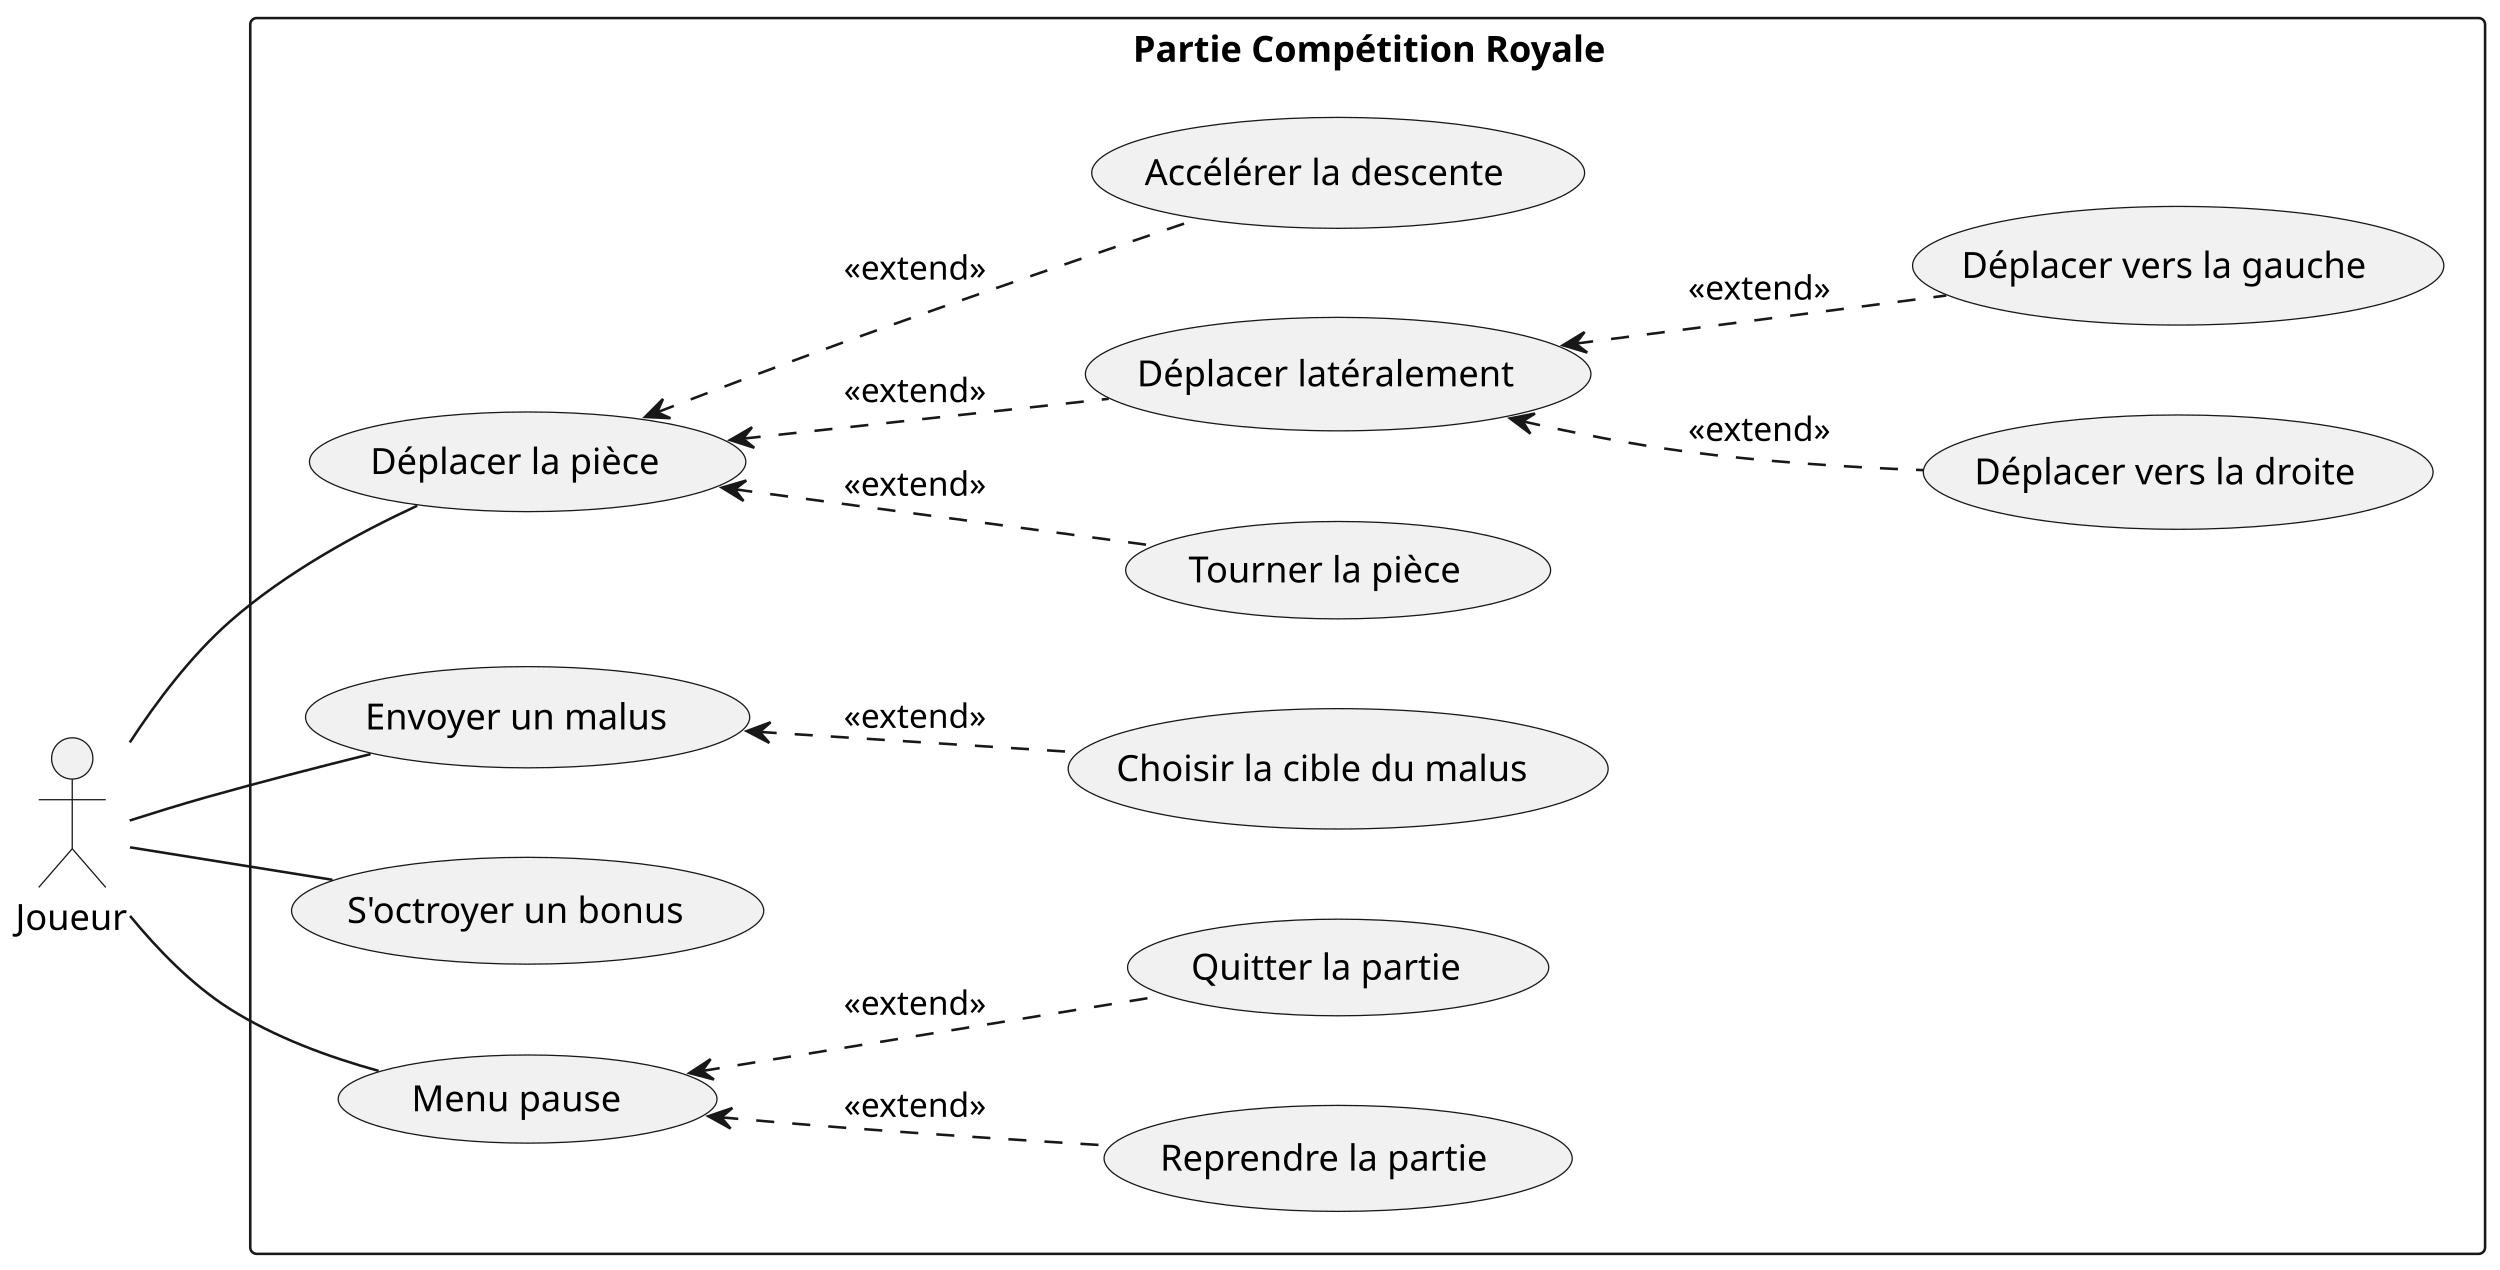
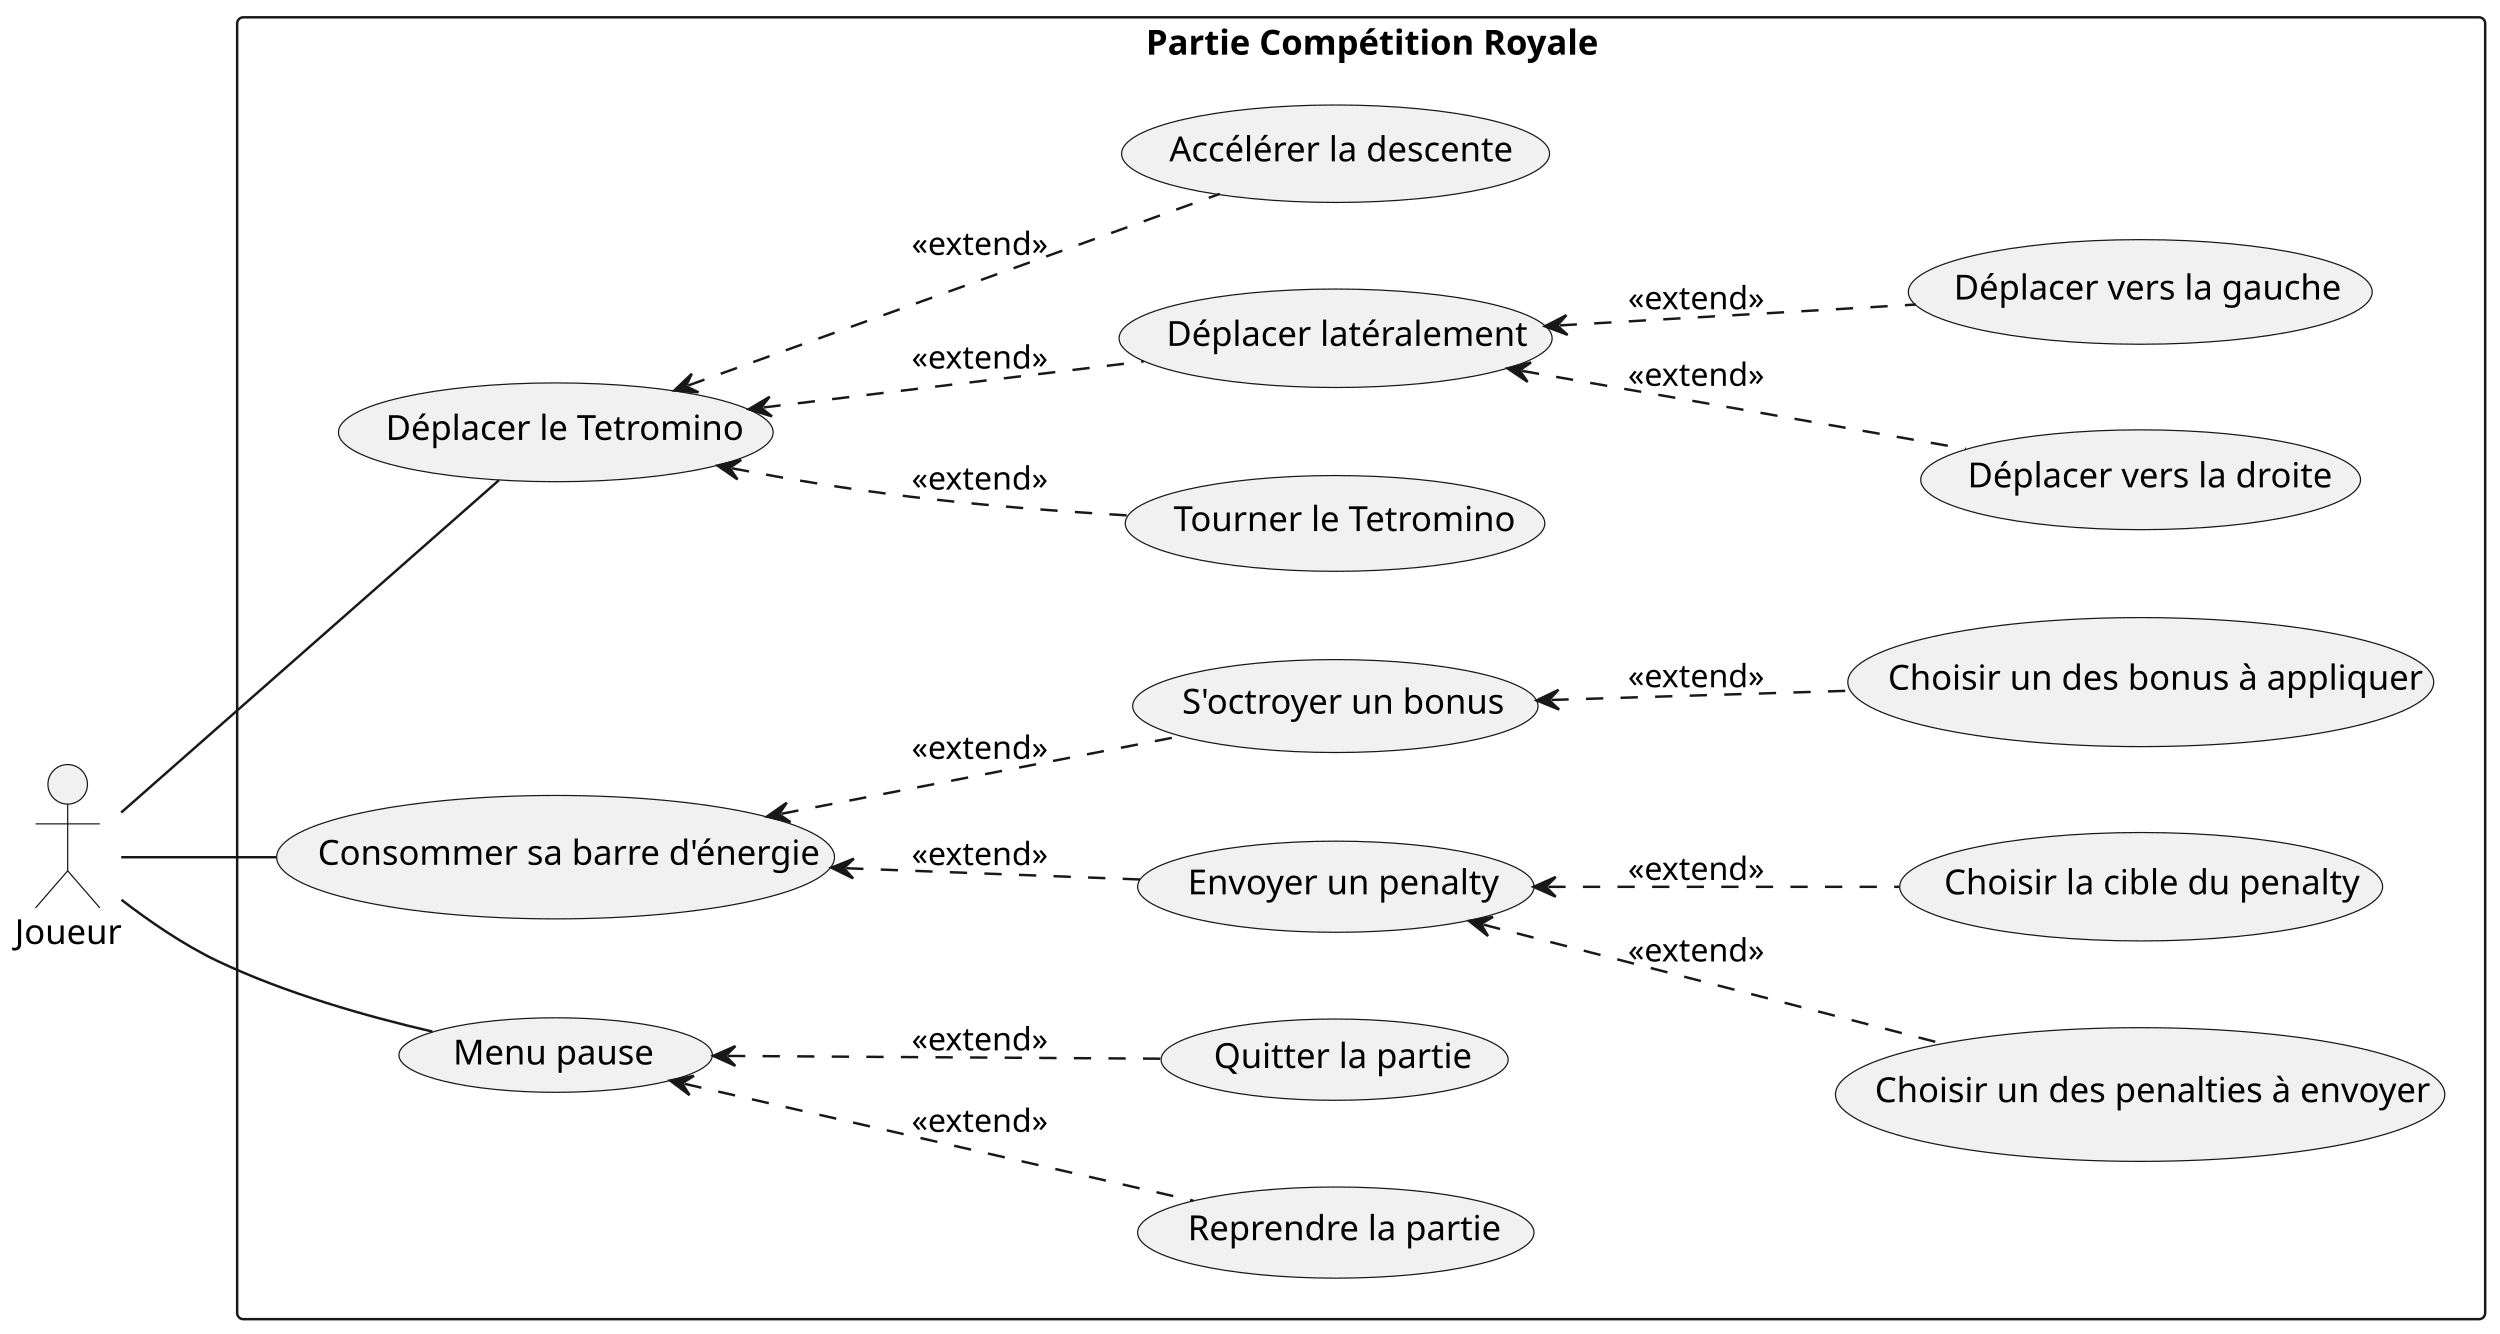
- <svg xmlns="http://www.w3.org/2000/svg" contentStyleType="text/css" height="492px" preserveAspectRatio="none" style="width:969px;height:492px;background:#FFFFFF;" version="1.1" viewBox="0 0 969 492" width="969px" zoomAndPan="magnify">
+ <svg xmlns="http://www.w3.org/2000/svg" contentStyleType="text/css" height="540px" preserveAspectRatio="none" style="width:1012px;height:540px;background:#FFFFFF;" version="1.1" viewBox="0 0 1012 540" width="1012px" zoomAndPan="magnify">
  <defs />
  <g>
    <g id="cluster_game">
-       <rect fill="none" height="479" rx="2.5" ry="2.5" style="stroke:#181818;stroke-width:1.0;" width="866.22" x="97" y="7" />
-       <text fill="#000000" font-family="sans-serif" font-size="14" font-weight="bold" lengthAdjust="spacing" textLength="182" x="439.11" y="23.966">Partie Compétition Royale</text>
+       <rect fill="none" height="527" rx="2.5" ry="2.5" style="stroke:#181818;stroke-width:1;" width="910" x="96" y="7" />
+       <text fill="#000000" font-family="sans-serif" font-size="14" font-weight="bold" lengthAdjust="spacing" textLength="174.255" x="463.873" y="22.132">Partie Compétition Royale</text>
    </g>
    <g id="elem_move_piece">
-       <ellipse cx="204.514" cy="178.997" fill="#F1F1F1" rx="84.584" ry="19.317" style="stroke:#181818;stroke-width:0.5;" />
-       <text fill="#000000" font-family="sans-serif" font-size="14" lengthAdjust="spacing" textLength="116" x="143.514" y="183.73">Déplacer la pièce</text>
+       <ellipse cx="224.995" cy="174.999" fill="#F1F1F1" rx="87.995" ry="19.999" style="stroke:#181818;stroke-width:0.5;" />
+       <text fill="#000000" font-family="sans-serif" font-size="14" lengthAdjust="spacing" textLength="137.724" x="156.133" y="178.081">Déplacer le Tetromino</text>
    </g>
    <g id="elem_rotate_piece">
-       <ellipse cx="518.666" cy="221.003" fill="#F1F1F1" rx="82.366" ry="18.873" style="stroke:#181818;stroke-width:0.5;" />
-       <text fill="#000000" font-family="sans-serif" font-size="14" lengthAdjust="spacing" textLength="110" x="460.666" y="225.736">Tourner la pièce</text>
+       <ellipse cx="540.426" cy="211.885" fill="#F1F1F1" rx="84.926" ry="19.385" style="stroke:#181818;stroke-width:0.5;" />
+       <text fill="#000000" font-family="sans-serif" font-size="14" lengthAdjust="spacing" textLength="130.717" x="475.067" y="214.968">Tourner le Tetromino</text>
+     </g>
+     <g id="elem_use_energy">
+       <ellipse cx="224.905" cy="346.981" fill="#F1F1F1" rx="112.905" ry="24.981" style="stroke:#181818;stroke-width:0.5;" />
+       <text fill="#000000" font-family="sans-serif" font-size="14" lengthAdjust="spacing" textLength="192.541" x="128.634" y="350.063">Consommer sa barre d'énergie</text>
    </g>
    <g id="elem_throw_penalty">
-       <ellipse cx="204.51" cy="277.998" fill="#F1F1F1" rx="86.09" ry="19.618" style="stroke:#181818;stroke-width:0.5;" />
-       <text fill="#000000" font-family="sans-serif" font-size="14" lengthAdjust="spacing" textLength="120" x="141.51" y="282.731">Envoyer un malus</text>
+       <ellipse cx="540.741" cy="358.948" fill="#F1F1F1" rx="80.241" ry="18.448" style="stroke:#181818;stroke-width:0.5;" />
+       <text fill="#000000" font-family="sans-serif" font-size="14" lengthAdjust="spacing" textLength="119.855" x="480.814" y="362.031">Envoyer un penalty</text>
+     </g>
+     <g id="elem_choose_penalty">
+       <ellipse cx="866.326" cy="443.065" fill="#F1F1F1" rx="123.326" ry="27.065" style="stroke:#181818;stroke-width:0.5;" />
+       <text fill="#000000" font-family="sans-serif" font-size="14" lengthAdjust="spacing" textLength="214.792" x="758.93" y="446.148">Choisir un des penalties à envoyer</text>
+     </g>
+     <g id="elem_choose_target">
+       <ellipse cx="866.739" cy="358.948" fill="#F1F1F1" rx="97.739" ry="21.948" style="stroke:#181818;stroke-width:0.5;" />
+       <text fill="#000000" font-family="sans-serif" font-size="14" lengthAdjust="spacing" textLength="159.53" x="786.974" y="362.03">Choisir la cible du penalty</text>
    </g>
    <g id="elem_get_bonus">
-       <ellipse cx="204.515" cy="353.003" fill="#F1F1F1" rx="91.515" ry="20.703" style="stroke:#181818;stroke-width:0.5;" />
-       <text fill="#000000" font-family="sans-serif" font-size="14" lengthAdjust="spacing" textLength="134" x="134.515" y="357.736">S'octroyer un bonus</text>
+       <ellipse cx="540.552" cy="285.81" fill="#F1F1F1" rx="82.052" ry="18.81" style="stroke:#181818;stroke-width:0.5;" />
+       <text fill="#000000" font-family="sans-serif" font-size="14" lengthAdjust="spacing" textLength="124.079" x="478.512" y="288.893">S'octroyer un bonus</text>
    </g>
-     <g id="elem_choose_target">
-       <ellipse cx="518.671" cy="297.998" fill="#F1F1F1" rx="104.641" ry="23.328" style="stroke:#181818;stroke-width:0.5;" />
-       <text fill="#000000" font-family="sans-serif" font-size="14" lengthAdjust="spacing" textLength="166" x="432.671" y="302.731">Choisir la cible du malus</text>
+     <g id="elem_choose_bonus">
+       <ellipse cx="866.578" cy="276.116" fill="#F1F1F1" rx="118.578" ry="26.116" style="stroke:#181818;stroke-width:0.5;" />
+       <text fill="#000000" font-family="sans-serif" font-size="14" lengthAdjust="spacing" textLength="204.689" x="764.234" y="279.198">Choisir un des bonus à appliquer</text>
    </g>
    <g id="elem_lateral_movement">
-       <ellipse cx="518.668" cy="145.004" fill="#F1F1F1" rx="97.968" ry="21.994" style="stroke:#181818;stroke-width:0.5;" />
-       <text fill="#000000" font-family="sans-serif" font-size="14" lengthAdjust="spacing" textLength="150" x="440.668" y="149.737">Déplacer latéralement</text>
+       <ellipse cx="540.658" cy="136.931" fill="#F1F1F1" rx="87.658" ry="19.931" style="stroke:#181818;stroke-width:0.5;" />
+       <text fill="#000000" font-family="sans-serif" font-size="14" lengthAdjust="spacing" textLength="136.958" x="472.179" y="140.014">Déplacer latéralement</text>
    </g>
    <g id="elem_increase_descent">
-       <ellipse cx="518.67" cy="67.004" fill="#F1F1F1" rx="95.52" ry="21.504" style="stroke:#181818;stroke-width:0.5;" />
-       <text fill="#000000" font-family="sans-serif" font-size="14" lengthAdjust="spacing" textLength="144" x="443.67" y="71.737">Accélérer la descente</text>
+       <ellipse cx="540.634" cy="62.227" fill="#F1F1F1" rx="86.634" ry="19.727" style="stroke:#181818;stroke-width:0.5;" />
+       <text fill="#000000" font-family="sans-serif" font-size="14" lengthAdjust="spacing" textLength="134.627" x="473.321" y="65.309">Accélérer la descente</text>
    </g>
    <g id="elem_move_right">
-       <ellipse cx="844.271" cy="182.998" fill="#F1F1F1" rx="98.791" ry="22.158" style="stroke:#181818;stroke-width:0.5;" />
-       <text fill="#000000" font-family="sans-serif" font-size="14" lengthAdjust="spacing" textLength="152" x="765.271" y="187.731">Déplacer vers la droite</text>
+       <ellipse cx="866.526" cy="194.205" fill="#F1F1F1" rx="89.026" ry="20.205" style="stroke:#181818;stroke-width:0.5;" />
+       <text fill="#000000" font-family="sans-serif" font-size="14" lengthAdjust="spacing" textLength="140.061" x="796.495" y="197.288">Déplacer vers la droite</text>
    </g>
    <g id="elem_move_left">
-       <ellipse cx="844.274" cy="103.001" fill="#F1F1F1" rx="102.954" ry="22.991" style="stroke:#181818;stroke-width:0.5;" />
-       <text fill="#000000" font-family="sans-serif" font-size="14" lengthAdjust="spacing" textLength="162" x="760.274" y="107.734">Déplacer vers la gauche</text>
+       <ellipse cx="866.383" cy="118.177" fill="#F1F1F1" rx="93.883" ry="21.177" style="stroke:#181818;stroke-width:0.5;" />
+       <text fill="#000000" font-family="sans-serif" font-size="14" lengthAdjust="spacing" textLength="150.972" x="790.897" y="121.259">Déplacer vers la gauche</text>
    </g>
    <g id="elem_pause_menu">
-       <ellipse cx="204.507" cy="425.995" fill="#F1F1F1" rx="73.427" ry="17.085" style="stroke:#181818;stroke-width:0.5;" />
-       <text fill="#000000" font-family="sans-serif" font-size="14" lengthAdjust="spacing" textLength="84" x="159.507" y="430.728">Menu pause</text>
+       <ellipse cx="224.939" cy="427.088" fill="#F1F1F1" rx="63.439" ry="15.088" style="stroke:#181818;stroke-width:0.5;" />
+       <text fill="#000000" font-family="sans-serif" font-size="14" lengthAdjust="spacing" textLength="77.055" x="183.412" y="430.904">Menu pause</text>
    </g>
    <g id="elem_resume_game">
-       <ellipse cx="518.666" cy="448.995" fill="#F1F1F1" rx="90.726" ry="20.545" style="stroke:#181818;stroke-width:0.5;" />
-       <text fill="#000000" font-family="sans-serif" font-size="14" lengthAdjust="spacing" textLength="132" x="449.666" y="453.728">Reprendre la partie</text>
+       <ellipse cx="540.738" cy="498.948" fill="#F1F1F1" rx="80.238" ry="18.448" style="stroke:#181818;stroke-width:0.5;" />
+       <text fill="#000000" font-family="sans-serif" font-size="14" lengthAdjust="spacing" textLength="119.848" x="480.814" y="502.03">Reprendre la partie</text>
    </g>
    <g id="elem_quit_game">
-       <ellipse cx="518.668" cy="374.998" fill="#F1F1F1" rx="81.638" ry="18.728" style="stroke:#181818;stroke-width:0.5;" />
-       <text fill="#000000" font-family="sans-serif" font-size="14" lengthAdjust="spacing" textLength="108" x="461.668" y="379.731">Quitter la partie</text>
+       <ellipse cx="540.256" cy="428.951" fill="#F1F1F1" rx="70.256" ry="16.451" style="stroke:#181818;stroke-width:0.5;" />
+       <text fill="#000000" font-family="sans-serif" font-size="14" lengthAdjust="spacing" textLength="95.71" x="491.33" y="432.32">Quitter la partie</text>
    </g>
    <g id="elem_player">
-       <ellipse cx="28" cy="293.97" fill="#F1F1F1" rx="8" ry="8" style="stroke:#181818;stroke-width:0.5;" />
-       <path d="M28,301.97 L28,328.97 M15,309.97 L41,309.97 M28,328.97 L15,343.97 M28,328.97 L41,343.97 " fill="none" style="stroke:#181818;stroke-width:0.5;" />
-       <text fill="#000000" font-family="sans-serif" font-size="14" lengthAdjust="spacing" textLength="44" x="6" y="360.436">Joueur</text>
+       <ellipse cx="27.403" cy="317.5" fill="#F1F1F1" rx="8" ry="8" style="stroke:#181818;stroke-width:0.5;" />
+       <path d="M27.403,325.5 L27.403,352.5 M14.403,333.5 L40.403,333.5 M27.403,352.5 L14.403,367.5 M27.403,352.5 L40.403,367.5 " fill="none" style="stroke:#181818;stroke-width:0.5;" />
+       <text fill="#000000" font-family="sans-serif" font-size="14" lengthAdjust="spacing" textLength="42.807" x="6" y="382.132">Joueur</text>
    </g>
    <g id="link_player_move_piece">
-       <path d="M50.31,287.78 C60.59,272.03 73.95,254.29 89,241 C110.44,222.07 138.65,206.71 161.71,196.01 " fill="none" id="player-move_piece" style="stroke:#181818;stroke-width:1.0;" />
+       <path d="M49.05,328.92 C86.11,296.32 163.81,227.96 201.94,194.41 " fill="none" id="player-move_piece" style="stroke:#181818;stroke-width:1;" />
    </g>
    <g id="link_player_pause_menu">
-       <path d="M50.41,355.01 C60.8,367.68 74.22,381.63 89,391 C106.38,402.02 127.45,409.75 146.75,415.08 " fill="none" id="player-pause_menu" style="stroke:#181818;stroke-width:1.0;" />
+       <path d="M49.16,364.24 C60.13,372.69 74.18,382.43 88,389 C115.57,402.1 148.49,411.44 175.03,417.59 " fill="none" id="player-pause_menu" style="stroke:#181818;stroke-width:1;" />
    </g>
-     <g id="link_player_throw_penalty">
-       <path d="M50.26,318.03 C59.38,315.12 70.18,311.77 80,309 C100.64,303.18 123.37,297.32 143.65,292.28 " fill="none" id="player-throw_penalty" style="stroke:#181818;stroke-width:1.0;" />
-     </g>
-     <g id="link_player_get_bonus">
-       <path d="M50.4,328.43 C70.06,331.59 100.38,336.45 128.87,341.02 " fill="none" id="player-get_bonus" style="stroke:#181818;stroke-width:1.0;" />
+     <g id="link_player_use_energy">
+       <path d="M49.05,347 C64.74,347 87.7,347 111.87,347 " fill="none" id="player-use_energy" style="stroke:#181818;stroke-width:1;" />
    </g>
    <g id="link_move_piece_lateral_movement">
-       <path d="M287.85,170.03 C331.54,165.27 385.24,159.42 429.74,154.58 " fill="none" id="move_piece-backto-lateral_movement" style="stroke:#181818;stroke-width:1.0;stroke-dasharray:7.0,7.0;" />
-       <polygon fill="#181818" points="282.98,170.56,292.361,173.559,287.95,170.017,291.493,165.607,282.98,170.56" style="stroke:#181818;stroke-width:1.0;" />
-       <text fill="#000000" font-family="sans-serif" font-size="13" lengthAdjust="spacing" textLength="56" x="327.03" y="155.857">«extend»</text>
+       <path d="M309.046,164.938 C357.726,159.038 414.41,152.16 462.98,146.28 " fill="none" id="move_piece-backto-lateral_movement" style="stroke:#181818;stroke-width:1;stroke-dasharray:7.0,7.0;" />
+       <polygon fill="#181818" points="303.09,165.66,312.506,168.548,308.054,165.058,311.543,160.606,303.09,165.66" style="stroke:#181818;stroke-width:1;" />
+       <text fill="#000000" font-family="sans-serif" font-size="13" lengthAdjust="spacing" textLength="53.492" x="369" y="149.194">«extend»</text>
    </g>
    <g id="link_move_piece_increase_descent">
-       <path d="M254.65,159.83 C276.45,151.43 302.46,141.56 326.03,133 C372.34,116.19 425.31,98.03 463.81,85.02 " fill="none" id="move_piece-backto-increase_descent" style="stroke:#181818;stroke-width:1.0;stroke-dasharray:7.0,7.0;" />
-       <polygon fill="#181818" points="250.03,161.61,259.867,162.096,254.694,159.807,256.983,154.634,250.03,161.61" style="stroke:#181818;stroke-width:1.0;" />
-       <text fill="#000000" font-family="sans-serif" font-size="13" lengthAdjust="spacing" textLength="56" x="327.03" y="108.377">«extend»</text>
+       <path d="M278.575,156.046 C338.195,134.566 434.75,99.76 493.78,78.48 " fill="none" id="move_piece-backto-increase_descent" style="stroke:#181818;stroke-width:1;stroke-dasharray:7.0,7.0;" />
+       <polygon fill="#181818" points="272.93,158.08,282.753,158.793,277.634,156.385,280.041,151.266,272.93,158.08" style="stroke:#181818;stroke-width:1;" />
+       <text fill="#000000" font-family="sans-serif" font-size="13" lengthAdjust="spacing" textLength="53.492" x="369" y="103.194">«extend»</text>
    </g>
    <g id="link_move_piece_rotate_piece">
-       <path d="M284.63,189.64 C334.51,196.36 398.39,204.95 446.65,211.44 " fill="none" id="move_piece-backto-rotate_piece" style="stroke:#181818;stroke-width:1.0;stroke-dasharray:7.0,7.0;" />
-       <polygon fill="#181818" points="279.81,189,288.192,194.172,284.765,189.671,289.265,186.244,279.81,189" style="stroke:#181818;stroke-width:1.0;" />
-       <text fill="#000000" font-family="sans-serif" font-size="13" lengthAdjust="spacing" textLength="56" x="327.03" y="192.137">«extend»</text>
+       <path d="M296.334,189.574 C320.554,194.194 342.5,197.86 368,201 C396.72,204.54 428.3,206.97 456.45,208.64 " fill="none" id="move_piece-backto-rotate_piece" style="stroke:#181818;stroke-width:1;stroke-dasharray:7.0,7.0;" />
+       <polygon fill="#181818" points="290.44,188.45,298.531,194.065,295.351,189.387,300.03,186.207,290.44,188.45" style="stroke:#181818;stroke-width:1;" />
+       <text fill="#000000" font-family="sans-serif" font-size="13" lengthAdjust="spacing" textLength="53.492" x="369" y="198.194">«extend»</text>
    </g>
    <g id="link_lateral_movement_move_right">
-       <path d="M590.06,163.27 C610.34,167.86 632.59,172.26 653.31,175 C683.09,178.94 715.7,181.09 745.37,182.22 " fill="none" id="lateral_movement-backto-move_right" style="stroke:#181818;stroke-width:1.0;stroke-dasharray:7.0,7.0;" />
-       <polygon fill="#181818" points="585.3,162.18,593.182,168.086,590.174,163.295,594.965,160.287,585.3,162.18" style="stroke:#181818;stroke-width:1.0;" />
-       <text fill="#000000" font-family="sans-serif" font-size="13" lengthAdjust="spacing" textLength="56" x="654.31" y="170.897">«extend»</text>
+       <path d="M616.119,150.13 C670.729,159.74 740.89,172.08 795.77,181.73 " fill="none" id="lateral_movement-backto-move_right" style="stroke:#181818;stroke-width:1;stroke-dasharray:7.0,7.0;" />
+       <polygon fill="#181818" points="610.21,149.09,618.381,154.589,615.134,149.957,619.767,146.71,610.21,149.09" style="stroke:#181818;stroke-width:1;" />
+       <text fill="#000000" font-family="sans-serif" font-size="13" lengthAdjust="spacing" textLength="53.492" x="659" y="156.194">«extend»</text>
    </g>
    <g id="link_lateral_movement_move_left">
-       <path d="M610.55,133.2 C655.54,127.37 709.64,120.34 754.36,114.54 " fill="none" id="lateral_movement-backto-move_left" style="stroke:#181818;stroke-width:1.0;stroke-dasharray:7.0,7.0;" />
-       <polygon fill="#181818" points="605.77,133.83,615.21,136.639,610.729,133.187,614.181,128.706,605.77,133.83" style="stroke:#181818;stroke-width:1.0;" />
-       <text fill="#000000" font-family="sans-serif" font-size="13" lengthAdjust="spacing" textLength="56" x="654.31" y="116.137">«extend»</text>
+       <path d="M631.35,131.729 C677.38,129.029 728.49,126.03 775.46,123.28 " fill="none" id="lateral_movement-backto-move_left" style="stroke:#181818;stroke-width:1;stroke-dasharray:7.0,7.0;" />
+       <polygon fill="#181818" points="625.36,132.08,634.579,135.546,630.351,131.787,634.11,127.56,625.36,132.08" style="stroke:#181818;stroke-width:1;" />
+       <text fill="#000000" font-family="sans-serif" font-size="13" lengthAdjust="spacing" textLength="53.492" x="659" y="125.194">«extend»</text>
    </g>
    <g id="link_pause_menu_resume_game">
-       <path d="M279.17,433.06 C294.64,434.45 310.87,435.83 326.03,437 C360.1,439.62 397.61,442.07 430.34,444.06 " fill="none" id="pause_menu-backto-resume_game" style="stroke:#181818;stroke-width:1.0;stroke-dasharray:7.0,7.0;" />
-       <polygon fill="#181818" points="274.56,432.64,283.17,437.423,279.54,433.084,283.879,429.454,274.56,432.64" style="stroke:#181818;stroke-width:1.0;" />
-       <text fill="#000000" font-family="sans-serif" font-size="13" lengthAdjust="spacing" textLength="56" x="327.03" y="432.897">«extend»</text>
+       <path d="M277.098,438.733 C333.058,451.583 422.47,472.12 483.12,486.05 " fill="none" id="pause_menu-backto-resume_game" style="stroke:#181818;stroke-width:1;stroke-dasharray:7.0,7.0;" />
+       <polygon fill="#181818" points="271.25,437.39,279.127,443.303,276.123,438.509,280.917,435.506,271.25,437.39" style="stroke:#181818;stroke-width:1;" />
+       <text fill="#000000" font-family="sans-serif" font-size="13" lengthAdjust="spacing" textLength="53.492" x="369" y="458.194">«extend»</text>
    </g>
    <g id="link_pause_menu_quit_game">
-       <path d="M272.04,415.13 C324.86,406.5 398.37,394.49 451.18,385.86 " fill="none" id="pause_menu-backto-quit_game" style="stroke:#181818;stroke-width:1.0;stroke-dasharray:7.0,7.0;" />
-       <polygon fill="#181818" points="267.2,415.92,276.725,418.426,272.135,415.119,275.443,410.53,267.2,415.92" style="stroke:#181818;stroke-width:1.0;" />
-       <text fill="#000000" font-family="sans-serif" font-size="13" lengthAdjust="spacing" textLength="56" x="327.03" y="393.347">«extend»</text>
+       <path d="M294.69,427.438 C347.04,427.768 415.61,428.21 469.83,428.56 " fill="none" id="pause_menu-backto-quit_game" style="stroke:#181818;stroke-width:1;stroke-dasharray:7.0,7.0;" />
+       <polygon fill="#181818" points="288.69,427.4,297.665,431.457,293.69,427.432,297.715,423.457,288.69,427.4" style="stroke:#181818;stroke-width:1;" />
+       <text fill="#000000" font-family="sans-serif" font-size="13" lengthAdjust="spacing" textLength="53.492" x="369" y="425.194">«extend»</text>
+     </g>
+     <g id="link_use_energy_throw_penalty">
+       <path d="M342.526,351.46 C383.776,353.04 423.72,354.57 461.45,356.01 " fill="none" id="use_energy-backto-throw_penalty" style="stroke:#181818;stroke-width:1;stroke-dasharray:7.0,7.0;" />
+       <polygon fill="#181818" points="336.53,351.23,345.37,355.572,341.526,351.421,345.676,347.577,336.53,351.23" style="stroke:#181818;stroke-width:1;" />
+       <text fill="#000000" font-family="sans-serif" font-size="13" lengthAdjust="spacing" textLength="53.492" x="369" y="350.194">«extend»</text>
+     </g>
+     <g id="link_throw_penalty_choose_penalty">
+       <path d="M600.448,374.285 C652.508,387.775 726.68,407.01 786.26,422.46 " fill="none" id="throw_penalty-backto-choose_penalty" style="stroke:#181818;stroke-width:1;stroke-dasharray:7.0,7.0;" />
+       <polygon fill="#181818" points="594.64,372.78,602.349,378.91,599.48,374.034,604.356,371.165,594.64,372.78" style="stroke:#181818;stroke-width:1;" />
+       <text fill="#000000" font-family="sans-serif" font-size="13" lengthAdjust="spacing" textLength="53.492" x="659" y="389.194">«extend»</text>
    </g>
    <g id="link_throw_penalty_choose_target">
-       <path d="M294.05,283.67 C332.54,286.14 377.81,289.04 417.51,291.58 " fill="none" id="throw_penalty-backto-choose_target" style="stroke:#181818;stroke-width:1.0;stroke-dasharray:7.0,7.0;" />
-       <polygon fill="#181818" points="289.45,283.38,298.18,287.938,294.44,283.695,298.684,279.954,289.45,283.38" style="stroke:#181818;stroke-width:1.0;" />
-       <text fill="#000000" font-family="sans-serif" font-size="13" lengthAdjust="spacing" textLength="56" x="327.03" y="282.107">«extend»</text>
+       <path d="M626.76,359 C671.44,359 721.6,359 768.85,359 " fill="none" id="throw_penalty-backto-choose_target" style="stroke:#181818;stroke-width:1;stroke-dasharray:7.0,7.0;" />
+       <polygon fill="#181818" points="620.76,359,629.76,363,625.76,359,629.76,355,620.76,359" style="stroke:#181818;stroke-width:1;" />
+       <text fill="#000000" font-family="sans-serif" font-size="13" lengthAdjust="spacing" textLength="53.492" x="659" y="356.194">«extend»</text>
+     </g>
+     <g id="link_use_energy_get_bonus">
+       <path d="M316.31,329.424 C368.729,319.224 429.07,307.49 476.81,298.2 " fill="none" id="use_energy-backto-get_bonus" style="stroke:#181818;stroke-width:1;stroke-dasharray:7.0,7.0;" />
+       <polygon fill="#181818" points="310.42,330.57,320.018,332.777,315.328,329.615,318.49,324.925,310.42,330.57" style="stroke:#181818;stroke-width:1;" />
+       <text fill="#000000" font-family="sans-serif" font-size="13" lengthAdjust="spacing" textLength="53.492" x="369" y="307.194">«extend»</text>
+     </g>
+     <g id="link_get_bonus_choose_bonus">
+       <path d="M628.007,283.334 C666.327,282.144 706.89,280.9 748.98,279.6 " fill="none" id="get_bonus-backto-choose_bonus" style="stroke:#181818;stroke-width:1;stroke-dasharray:7.0,7.0;" />
+       <polygon fill="#181818" points="622.01,283.52,631.13,287.239,627.008,283.365,630.881,279.243,622.01,283.52" style="stroke:#181818;stroke-width:1;" />
+       <text fill="#000000" font-family="sans-serif" font-size="13" lengthAdjust="spacing" textLength="53.492" x="659" y="278.194">«extend»</text>
    </g>
  </g>
</svg>
